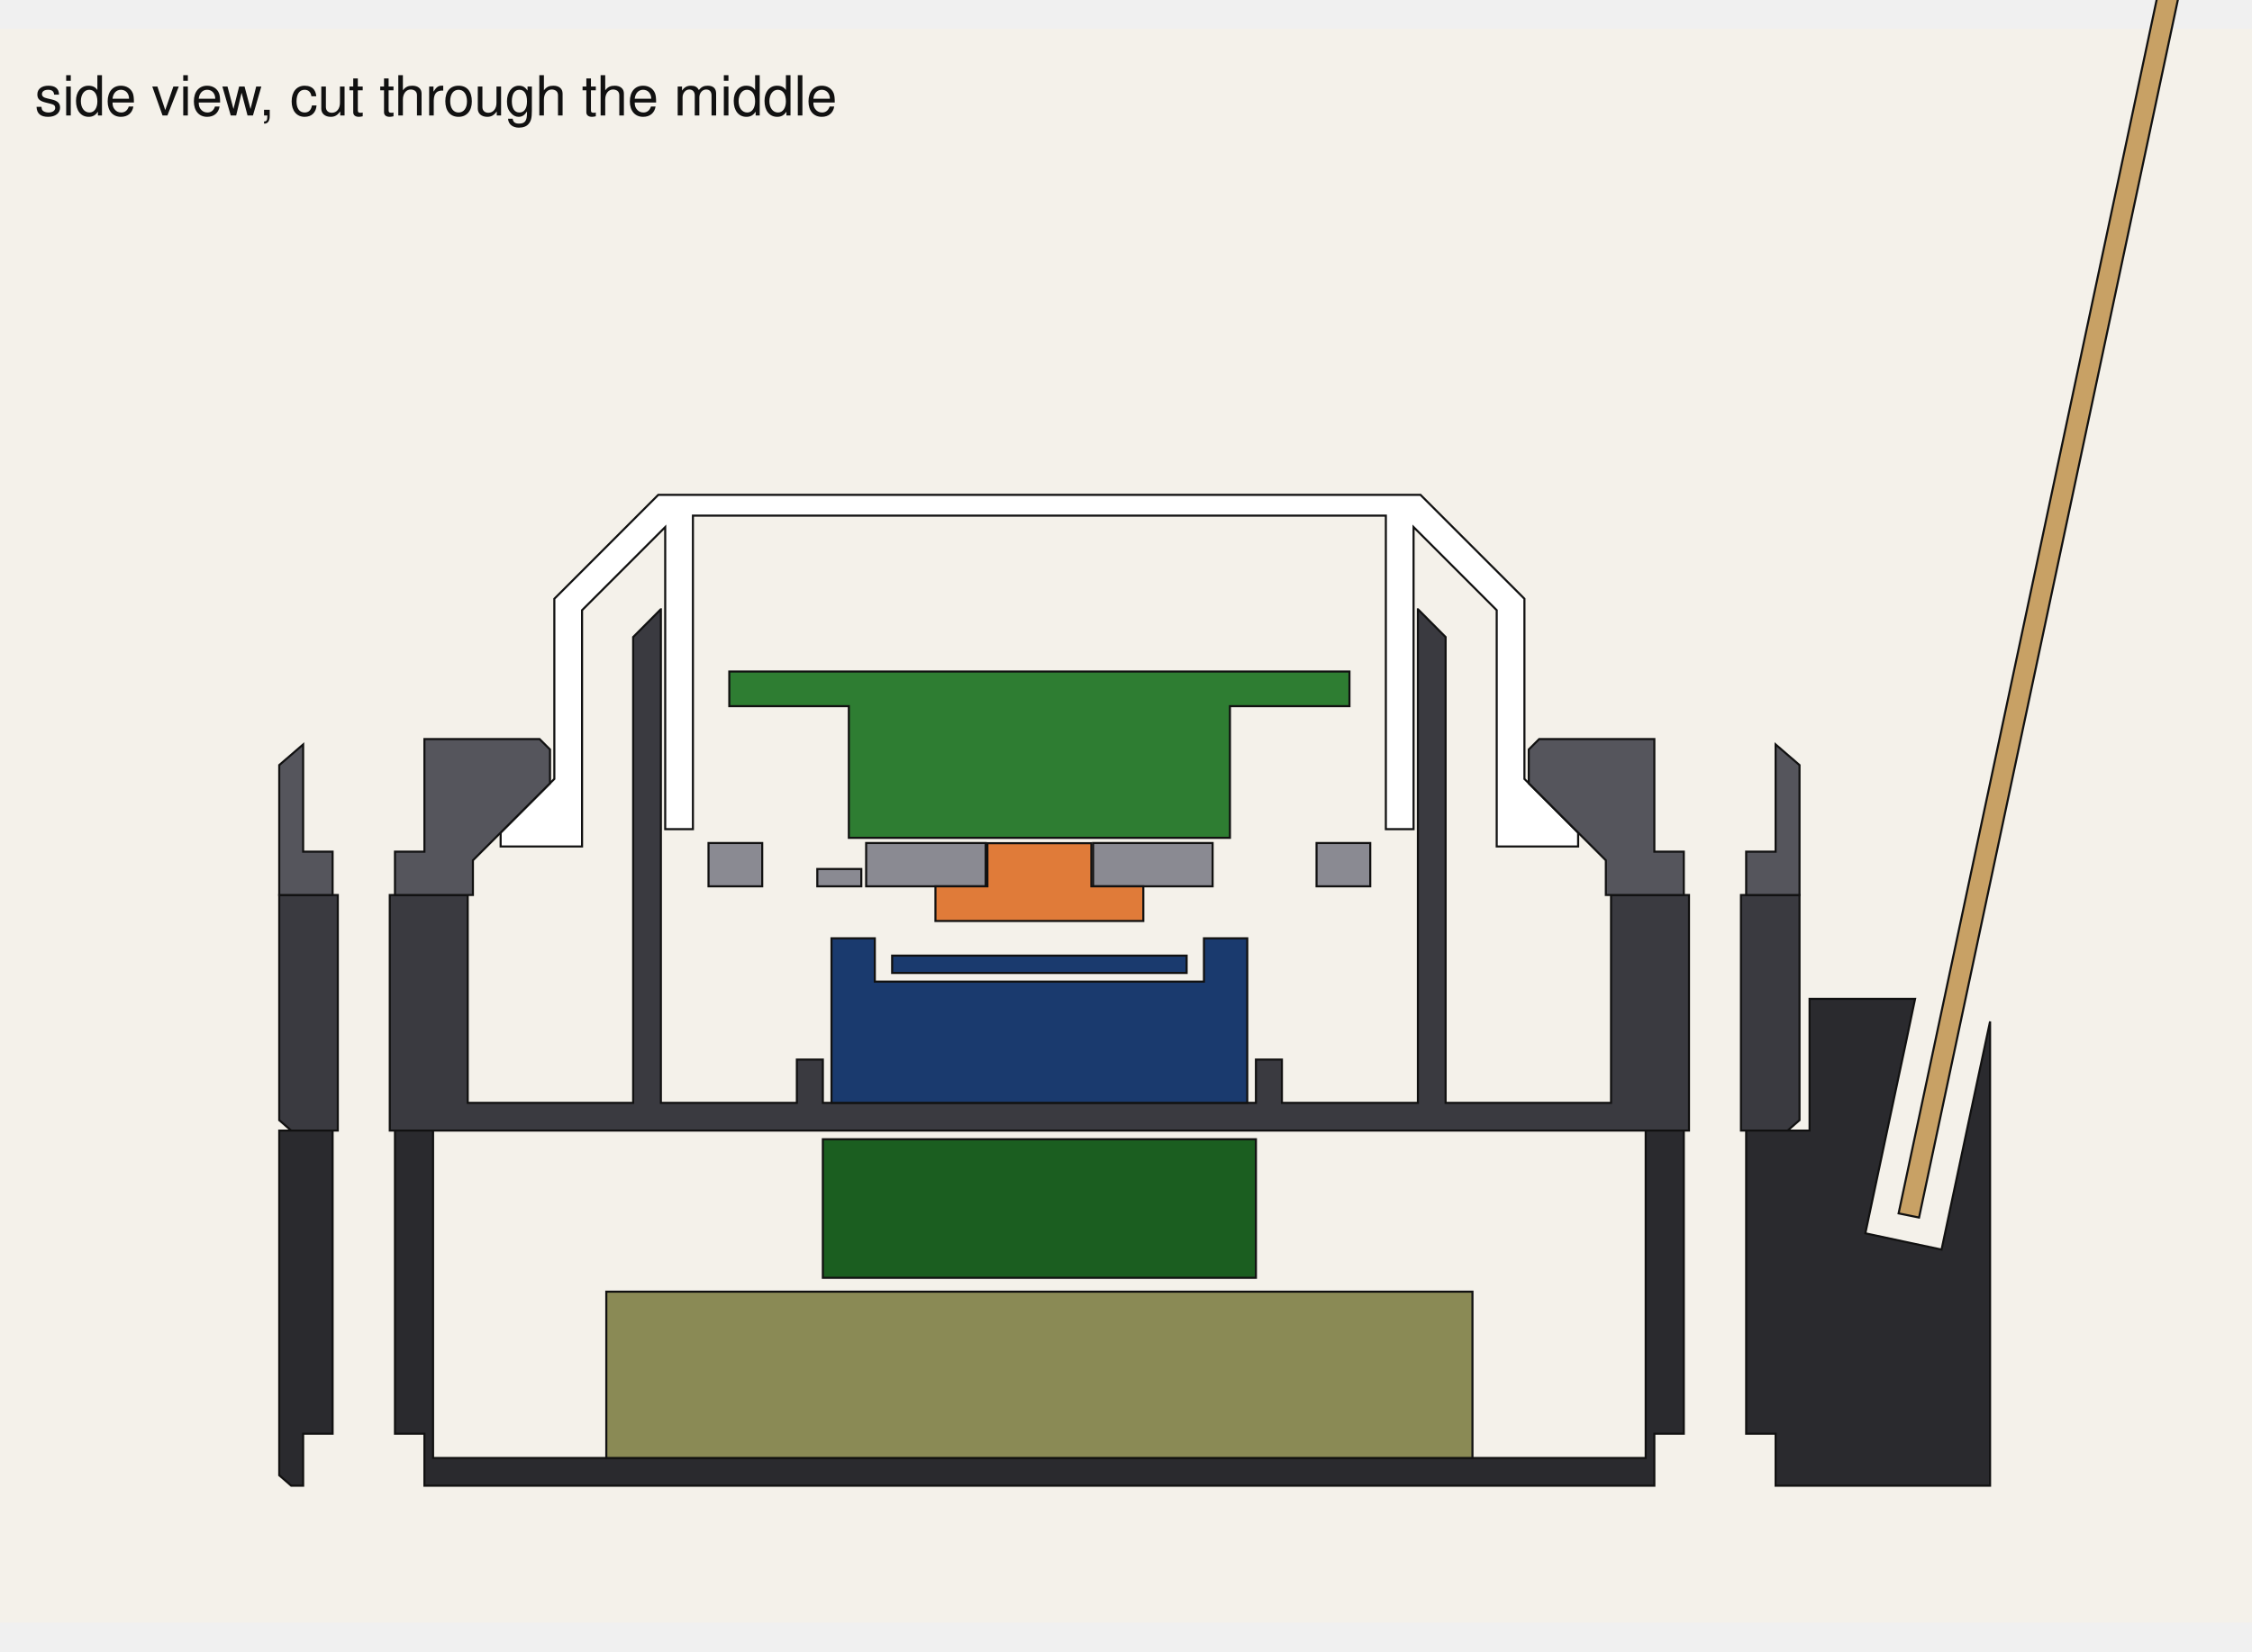
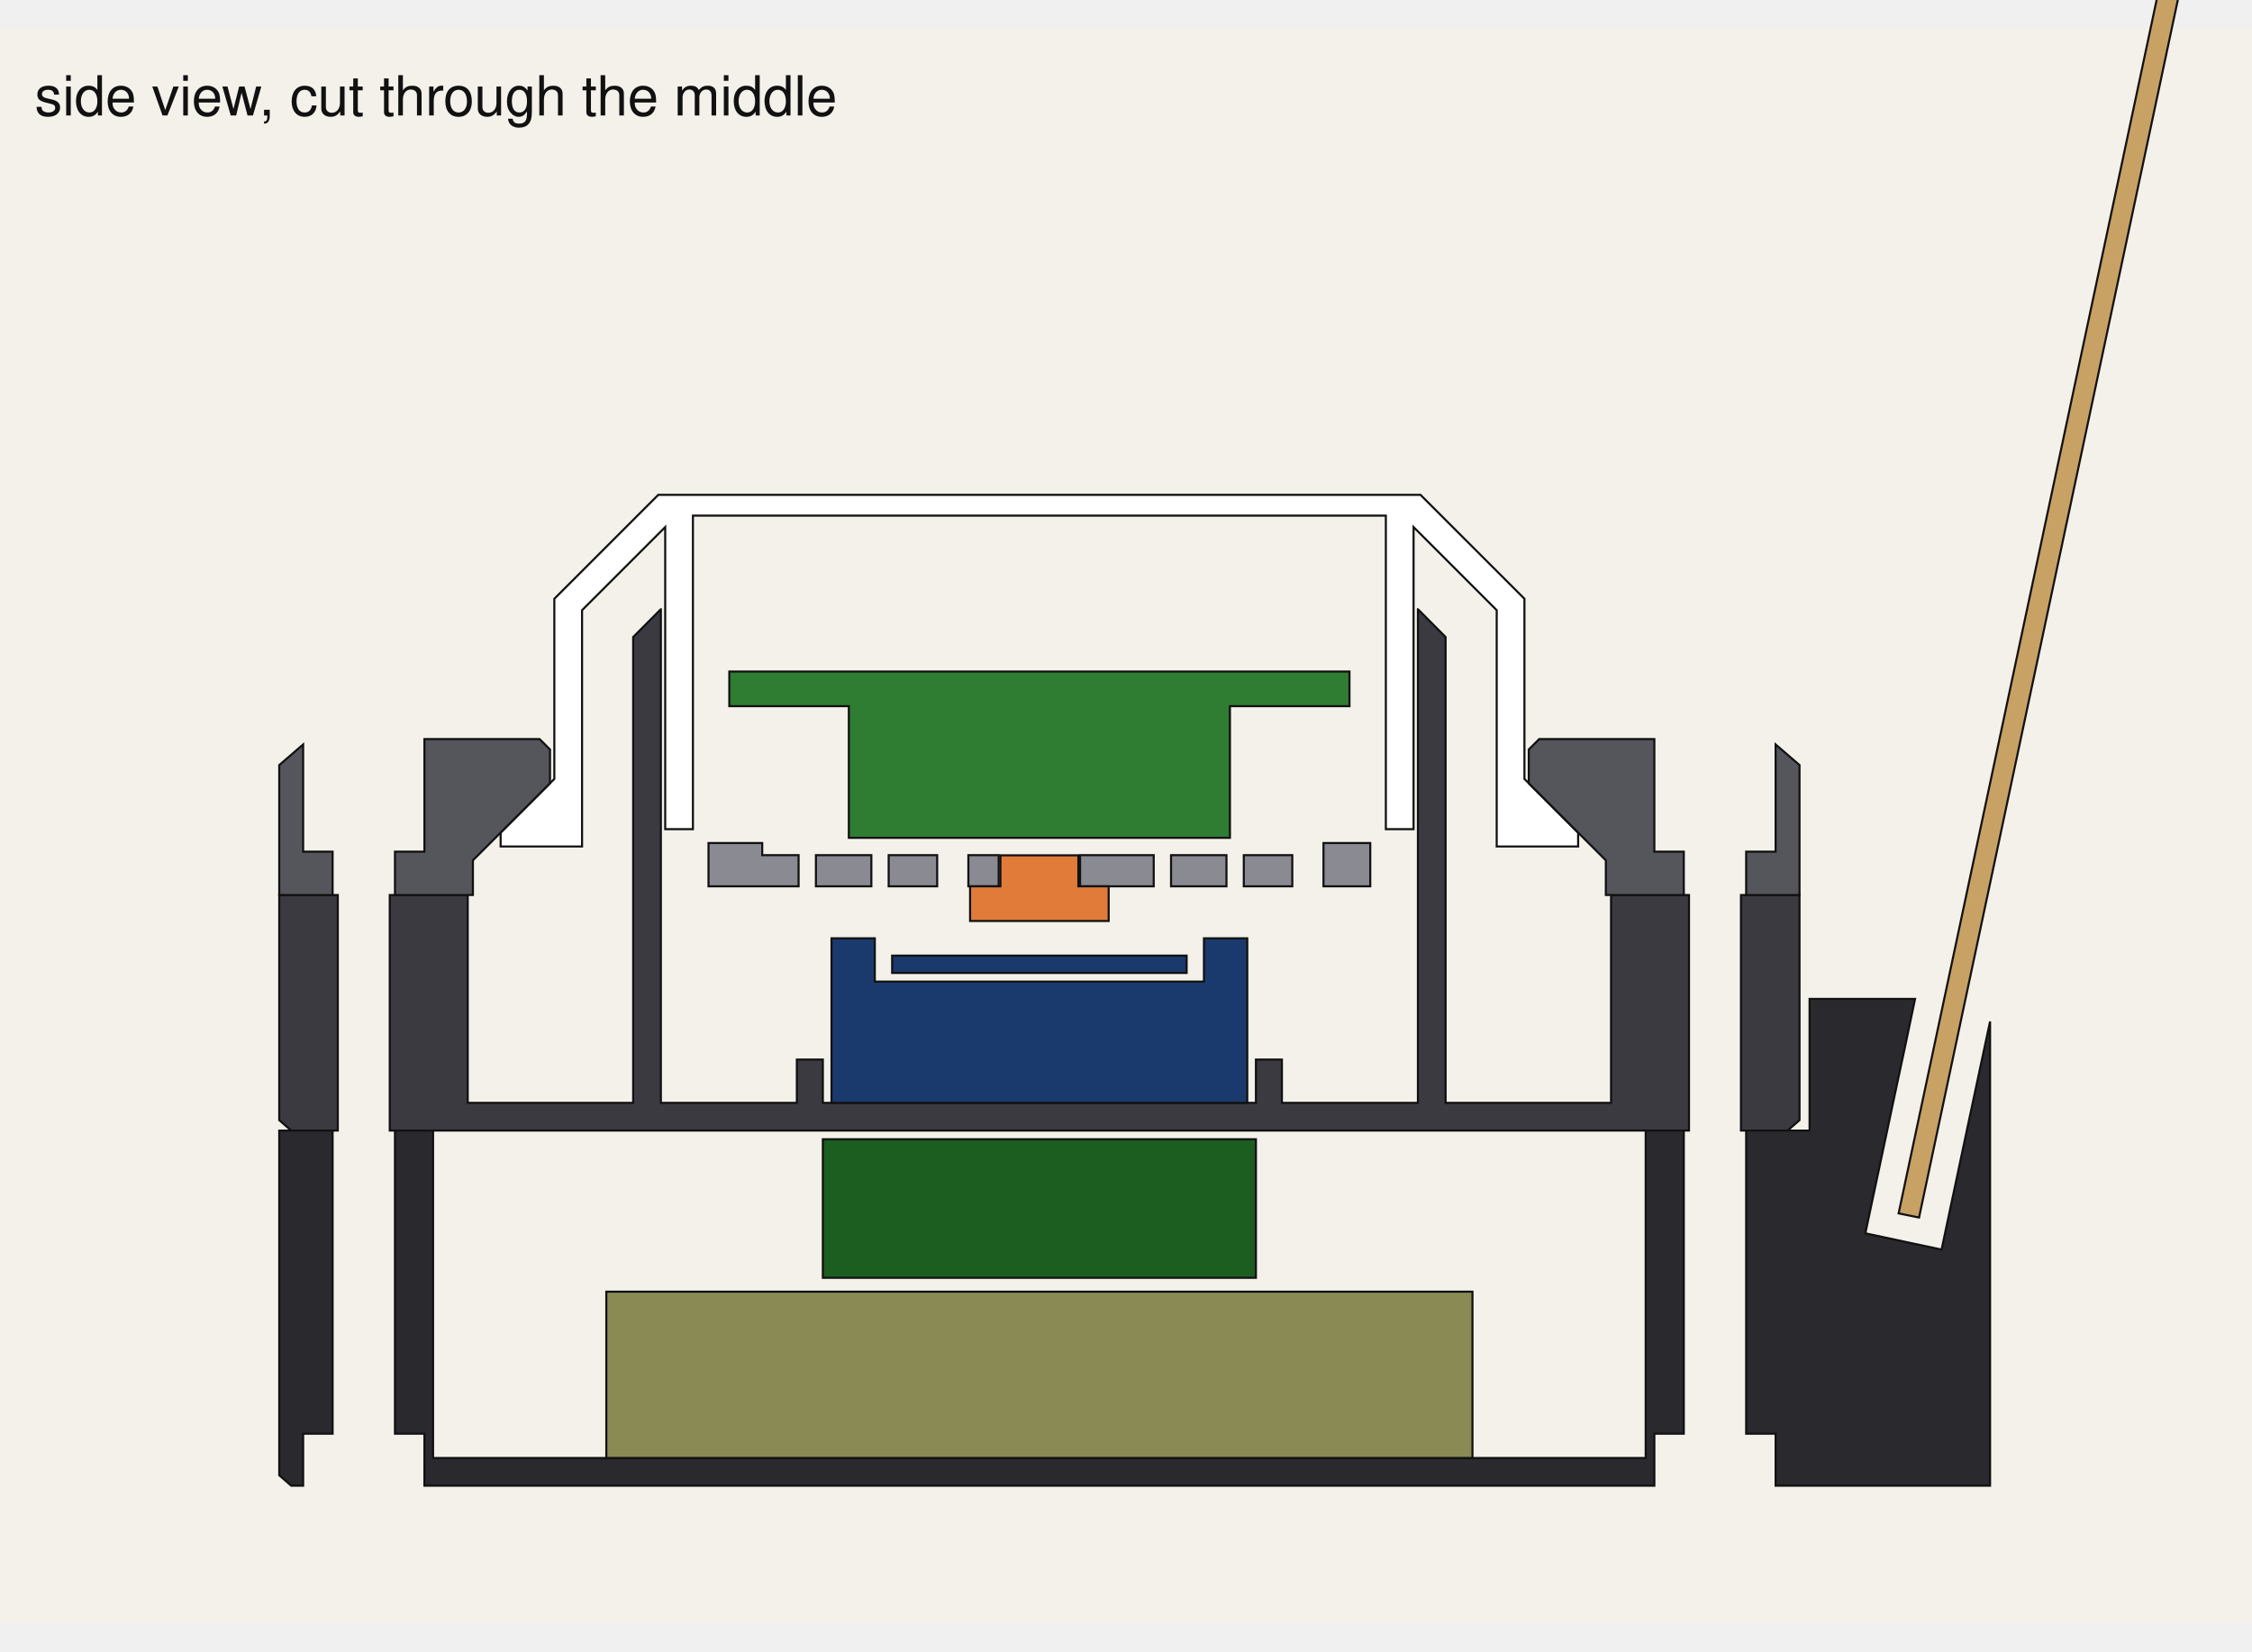
<svg xmlns="http://www.w3.org/2000/svg" viewBox="-60 -62 130 92" width="1320" height="968">
  <rect x="-60" y="-62" width="130" height="92" fill="#f4f1ea" />
  <path d="M-40.50,-7.00 L-40.50,-3.00 L-40.50,1.60 L-43.19,1.60 L-43.88,1.00 L-43.88,-12.00 L-40.50,-12.00 Z M-21.85,0.00 L-21.27,0.00 L-20.72,0.00 L-20.19,0.00 L-19.70,0.00 L-19.22,0.00 L-18.75,0.00 L-18.31,0.00 L-17.87,0.00 L-17.45,0.00 L-17.04,0.00 L-16.63,0.00 L-16.23,0.00 L-15.84,0.00 L-15.45,0.00 L-14.00,0.00 L-14.00,-1.25 L-14.00,-2.50 L-13.21,-2.50 L-12.50,-2.50 L-12.50,-1.25 L-12.50,0.00 L-9.75,0.00 L-2.75,0.00 L0.00,0.00 L2.75,0.00 L9.75,0.00 L12.50,0.00 L12.50,-1.25 L12.50,-2.50 L13.21,-2.50 L14.00,-2.50 L14.00,-1.25 L14.00,0.00 L15.45,0.00 L15.84,0.00 L16.23,0.00 L16.63,0.00 L17.04,0.00 L17.45,0.00 L17.87,0.00 L18.31,0.00 L18.75,0.00 L19.22,0.00 L19.70,0.00 L20.19,0.00 L20.72,0.00 L21.27,0.00 L21.85,0.00 L21.85,-28.49 L21.86,-28.49 L23.45,-26.89 L23.45,0.00 L33.00,0.00 L33.00,-12.00 L37.50,-12.00 L37.50,-7.00 L37.50,-3.00 L37.50,1.60 L36.89,1.60 L-4.68,1.60 L-4.85,1.60 L-10.70,1.60 L-10.87,1.60 L-11.03,1.60 L-20.47,1.60 L-20.68,1.60 L-20.87,1.60 L-21.04,1.60 L-21.17,1.60 L-21.25,1.60 L-21.59,1.60 L-37.38,1.60 L-37.39,1.60 L-37.50,1.60 L-37.50,-3.00 L-37.50,-7.00 L-37.50,-12.00 L-33.00,-12.00 L-33.00,0.00 L-23.45,0.00 L-23.45,-26.89 L-21.86,-28.49 L-21.85,-28.49 Z M43.88,1.00 L43.19,1.60 L40.50,1.60 L40.50,-3.00 L40.50,-7.00 L40.50,-12.00 L43.88,-12.00 Z" fill="#3a3a40" fill-rule="evenodd" stroke="#111" stroke-width="0.12" />
  <path d="M28.00,-29.10 L28.00,-18.70 L31.10,-15.60 L31.10,-14.80 L26.40,-14.80 L26.40,-28.44 L21.60,-33.24 L21.60,-15.80 L20.00,-15.80 L20.00,-33.90 L0.00,-33.90 L-20.00,-33.90 L-20.00,-15.80 L-21.60,-15.80 L-21.60,-33.24 L-26.40,-28.44 L-26.40,-14.80 L-31.10,-14.80 L-31.10,-15.60 L-28.00,-18.70 L-28.00,-29.10 L-22.00,-35.10 L0.00,-35.10 L22.00,-35.10 Z" fill="#ffffff" fill-rule="evenodd" stroke="#111" stroke-width="0.12" />
-   <path d="M-16.00,-12.50 L-19.10,-12.50 L-19.10,-15.00 L-16.00,-15.00 Z M-10.28,-12.57 L-10.28,-12.50 L-10.29,-12.50 L-10.35,-12.50 L-11.74,-12.50 L-12.82,-12.50 L-12.82,-12.93 L-12.82,-13.50 L-12.71,-13.50 L-12.36,-13.50 L-12.04,-13.50 L-11.74,-13.50 L-11.11,-13.50 L-11.08,-13.50 L-11.03,-13.50 L-10.95,-13.50 L-10.84,-13.50 L-10.70,-13.50 L-10.52,-13.50 L-10.29,-13.50 L-10.28,-13.50 Z M-3.10,-12.50 L-10.00,-12.50 L-10.00,-15.00 L-3.10,-15.00 Z M10.00,-12.50 L3.10,-12.50 L3.10,-15.00 L10.00,-15.00 Z M19.10,-12.50 L16.00,-12.50 L16.00,-15.00 L19.10,-15.00 Z" fill="#8a8a92" fill-rule="evenodd" stroke="#111" stroke-width="0.12" />
-   <path d="M3.00,-12.50 L6.00,-12.50 L6.00,-10.50 L-6.00,-10.50 L-6.00,-12.50 L-3.00,-12.50 L-3.00,-14.99 L3.00,-14.99 Z" fill="#e07b39" fill-rule="evenodd" stroke="#111" stroke-width="0.12" />
+   <path d="M-16.00,-14.30 L-13.90,-14.30 L-13.90,-12.50 L-16.00,-12.50 L-16.50,-12.50 L-19.10,-12.50 L-19.10,-15.00 L-16.00,-15.00 Z M-9.70,-12.50 L-12.90,-12.50 L-12.90,-14.30 L-9.70,-14.30 Z M-5.90,-12.50 L-8.70,-12.50 L-8.70,-14.30 L-5.90,-14.30 Z M-2.35,-12.50 L-4.10,-12.50 L-4.10,-14.30 L-2.35,-14.30 Z M6.60,-12.50 L2.35,-12.50 L2.35,-14.30 L6.60,-14.30 Z M10.80,-12.50 L7.60,-12.50 L7.60,-14.30 L10.80,-14.30 Z M14.60,-12.50 L11.80,-12.50 L11.80,-14.30 L14.60,-14.30 Z M19.10,-12.50 L16.50,-12.50 L16.40,-12.50 L16.40,-15.00 L19.10,-15.00 Z" fill="#8a8a92" fill-rule="evenodd" stroke="#111" stroke-width="0.12" />
+   <path d="M2.25,-12.50 L4.00,-12.50 L4.00,-10.50 L2.25,-10.50 L-2.25,-10.50 L-4.00,-10.50 L-4.00,-12.50 L-2.25,-12.50 L-2.25,-14.29 L2.25,-14.29 Z" fill="#e07b39" fill-rule="evenodd" stroke="#111" stroke-width="0.12" />
  <path d="M-42.50,-14.50 L-40.80,-14.50 L-40.80,-12.00 L-43.88,-12.00 L-43.88,-19.50 L-42.50,-20.69 Z M-28.25,-20.40 L-28.25,-18.45 L-32.70,-14.00 L-32.70,-12.00 L-37.20,-12.00 L-37.20,-14.50 L-35.50,-14.50 L-35.50,-21.00 L-28.85,-21.00 Z M35.50,-14.50 L37.20,-14.50 L37.20,-12.00 L32.70,-12.00 L32.70,-14.00 L28.25,-18.45 L28.25,-20.40 L28.85,-21.00 L35.50,-21.00 Z M43.88,-19.50 L43.88,-12.00 L40.80,-12.00 L40.80,-14.50 L42.50,-14.50 L42.50,-20.69 Z" fill="#55555c" fill-rule="evenodd" stroke="#111" stroke-width="0.12" />
  <path d="M-40.80,19.10 L-42.50,19.10 L-42.50,22.10 L-43.19,22.10 L-43.88,21.50 L-43.88,1.60 L-43.00,1.60 L-40.99,1.60 L-40.80,1.60 Z M-35.00,20.50 L-33.74,20.50 L-33.71,20.50 L-32.67,20.50 L-32.62,20.50 L19.95,20.50 L20.38,20.50 L34.69,20.50 L34.76,20.50 L35.00,20.50 L35.00,1.60 L37.20,1.60 L37.20,19.10 L35.50,19.10 L35.50,22.10 L34.50,22.10 L33.70,22.10 L33.13,22.10 L20.69,22.10 L13.55,22.10 L13.49,22.10 L13.37,22.10 L13.18,22.10 L12.92,22.10 L12.61,22.10 L12.24,22.10 L11.83,22.10 L11.39,22.10 L10.92,22.10 L10.55,22.10 L10.06,22.10 L9.67,22.10 L9.18,22.10 L8.77,22.10 L8.28,22.10 L7.81,22.10 L7.40,22.10 L6.95,22.10 L6.56,22.10 L6.13,22.10 L5.78,22.10 L5.39,22.10 L5.04,22.10 L4.74,22.10 L-20.44,22.10 L-20.81,22.10 L-21.18,22.10 L-21.51,22.10 L-21.80,22.10 L-35.20,22.10 L-35.28,22.10 L-35.50,22.10 L-35.50,19.10 L-37.20,19.10 L-37.20,1.60 L-35.00,1.60 Z M49.96,-3.19 L49.53,-1.18 L47.68,7.53 L49.92,8.01 L52.08,8.47 L53.56,1.49 L54.24,-1.70 L54.88,-4.70 L54.88,-1.70 L54.88,8.05 L54.88,11.85 L54.88,22.10 L47.88,22.10 L42.50,22.10 L42.50,19.10 L40.80,19.10 L40.80,1.60 L40.99,1.60 L43.00,1.60 L44.46,1.60 L44.46,-6.00 L46.98,-6.00 L50.55,-6.00 Z" fill="#2a2a2e" fill-rule="evenodd" stroke="#111" stroke-width="0.12" />
  <path d="M17.90,-22.90 L11.00,-22.90 L11.00,-19.11 L11.00,-19.10 L11.00,-15.30 L0.00,-15.30 L-11.00,-15.30 L-11.00,-19.10 L-11.00,-19.11 L-11.00,-22.90 L-17.90,-22.90 L-17.90,-24.90 L0.00,-24.90 L17.90,-24.90 Z" fill="#2e7d32" fill-rule="evenodd" stroke="#111" stroke-width="0.12" />
  <path d="M-9.50,-8.25 L-9.50,-7.00 L0.00,-7.00 L9.50,-7.00 L9.50,-8.25 L9.50,-9.50 L10.60,-9.50 L12.00,-9.50 L12.00,-4.75 L12.00,0.00 L0.00,0.00 L-12.00,0.00 L-12.00,-4.75 L-12.00,-9.50 L-10.60,-9.50 L-9.50,-9.50 Z M8.50,-8.00 L8.50,-7.50 L0.00,-7.50 L-8.50,-7.50 L-8.50,-8.00 L-8.50,-8.50 L0.00,-8.50 L8.50,-8.50 Z" fill="#1a3a6e" fill-rule="evenodd" stroke="#111" stroke-width="0.12" />
  <path d="M25.00,15.70 L25.00,20.50 L0.00,20.50 L-25.00,20.50 L-25.00,15.70 L-25.00,10.90 L0.00,10.90 L25.00,10.90 Z" fill="#8a8a55" fill-rule="evenodd" stroke="#111" stroke-width="0.12" />
  <path d="M12.50,8.93 L12.50,10.10 L8.84,10.10 L-12.50,10.10 L-12.50,3.27 L-12.50,2.10 L8.84,2.10 L12.50,2.10 Z" fill="#1b5e20" fill-rule="evenodd" stroke="#111" stroke-width="0.12" />
  <path d="M75.14,-110.88 L75.73,-110.75 L63.25,-52.06 L50.78,6.62 L50.19,6.50 L49.60,6.38 L62.08,-52.31 L74.55,-111.00 Z" fill="#c8a165" fill-rule="evenodd" stroke="#111" stroke-width="0.12" />
  <path d="" fill="#c9a227" fill-rule="evenodd" stroke="#111" stroke-width="0.12" />
  <text x="-58" y="-57" font-family="Helvetica" font-size="3.2" fill="#111">side view, cut through the middle</text>
</svg>
